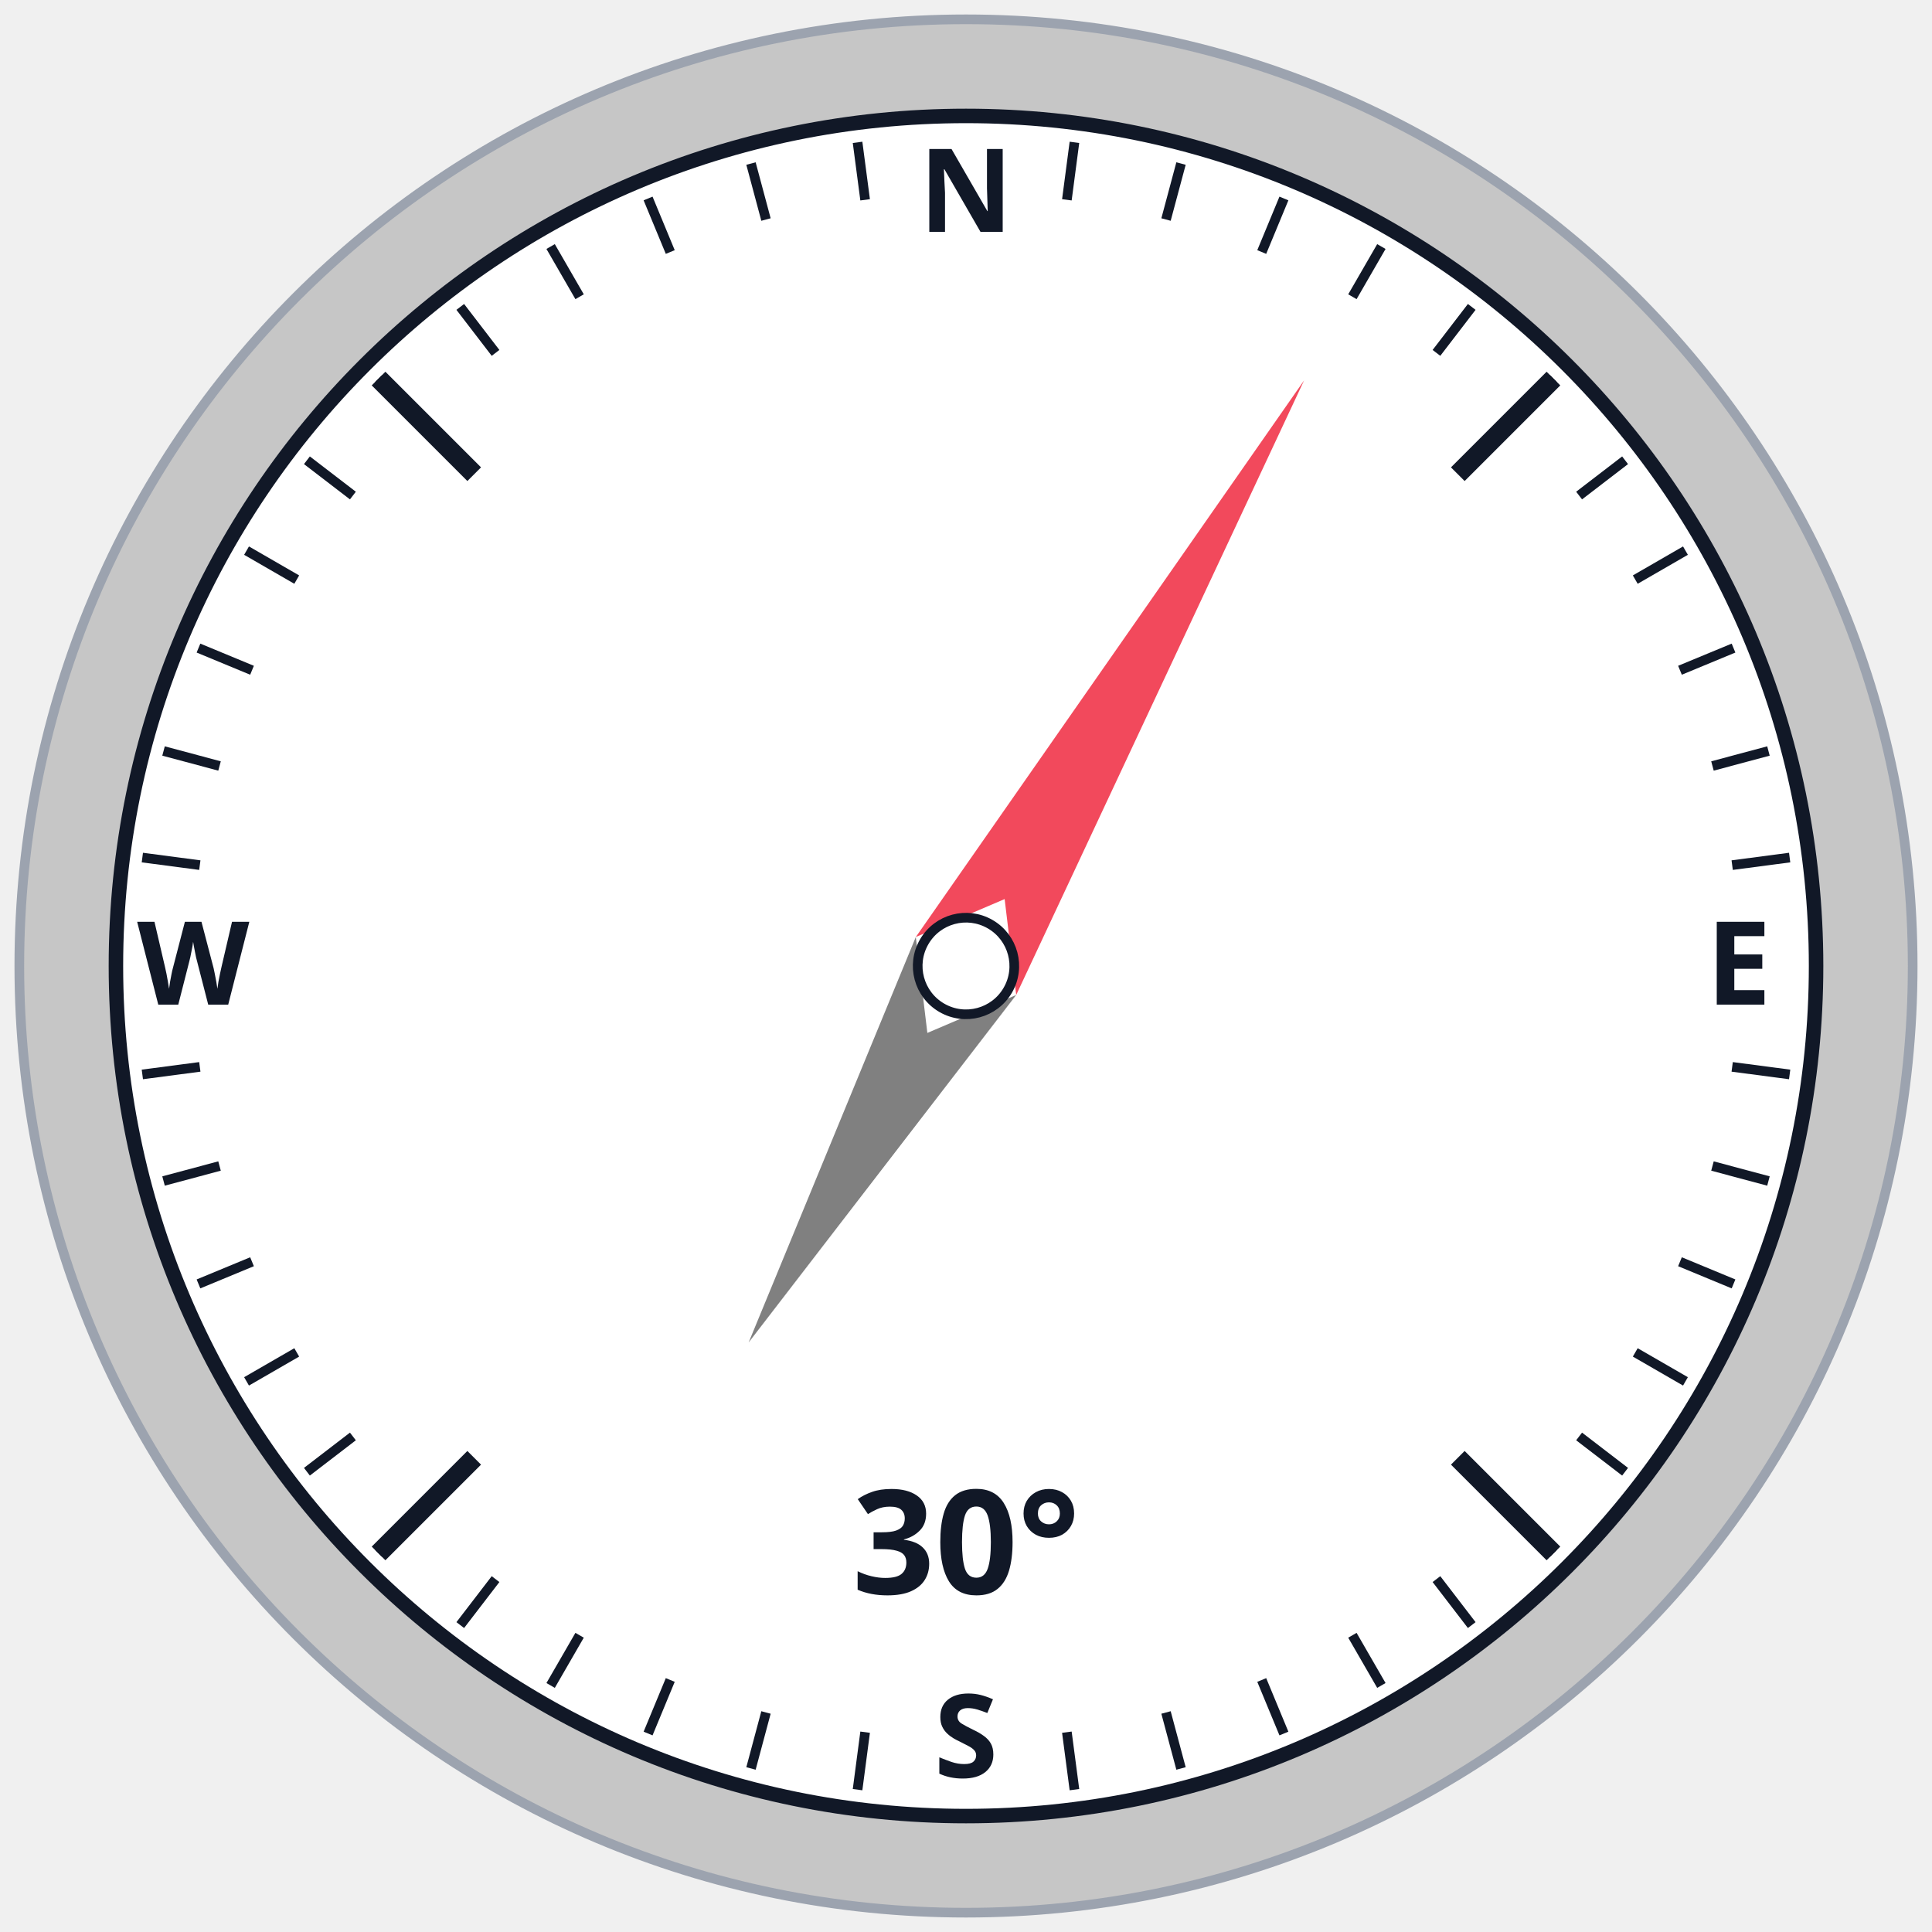
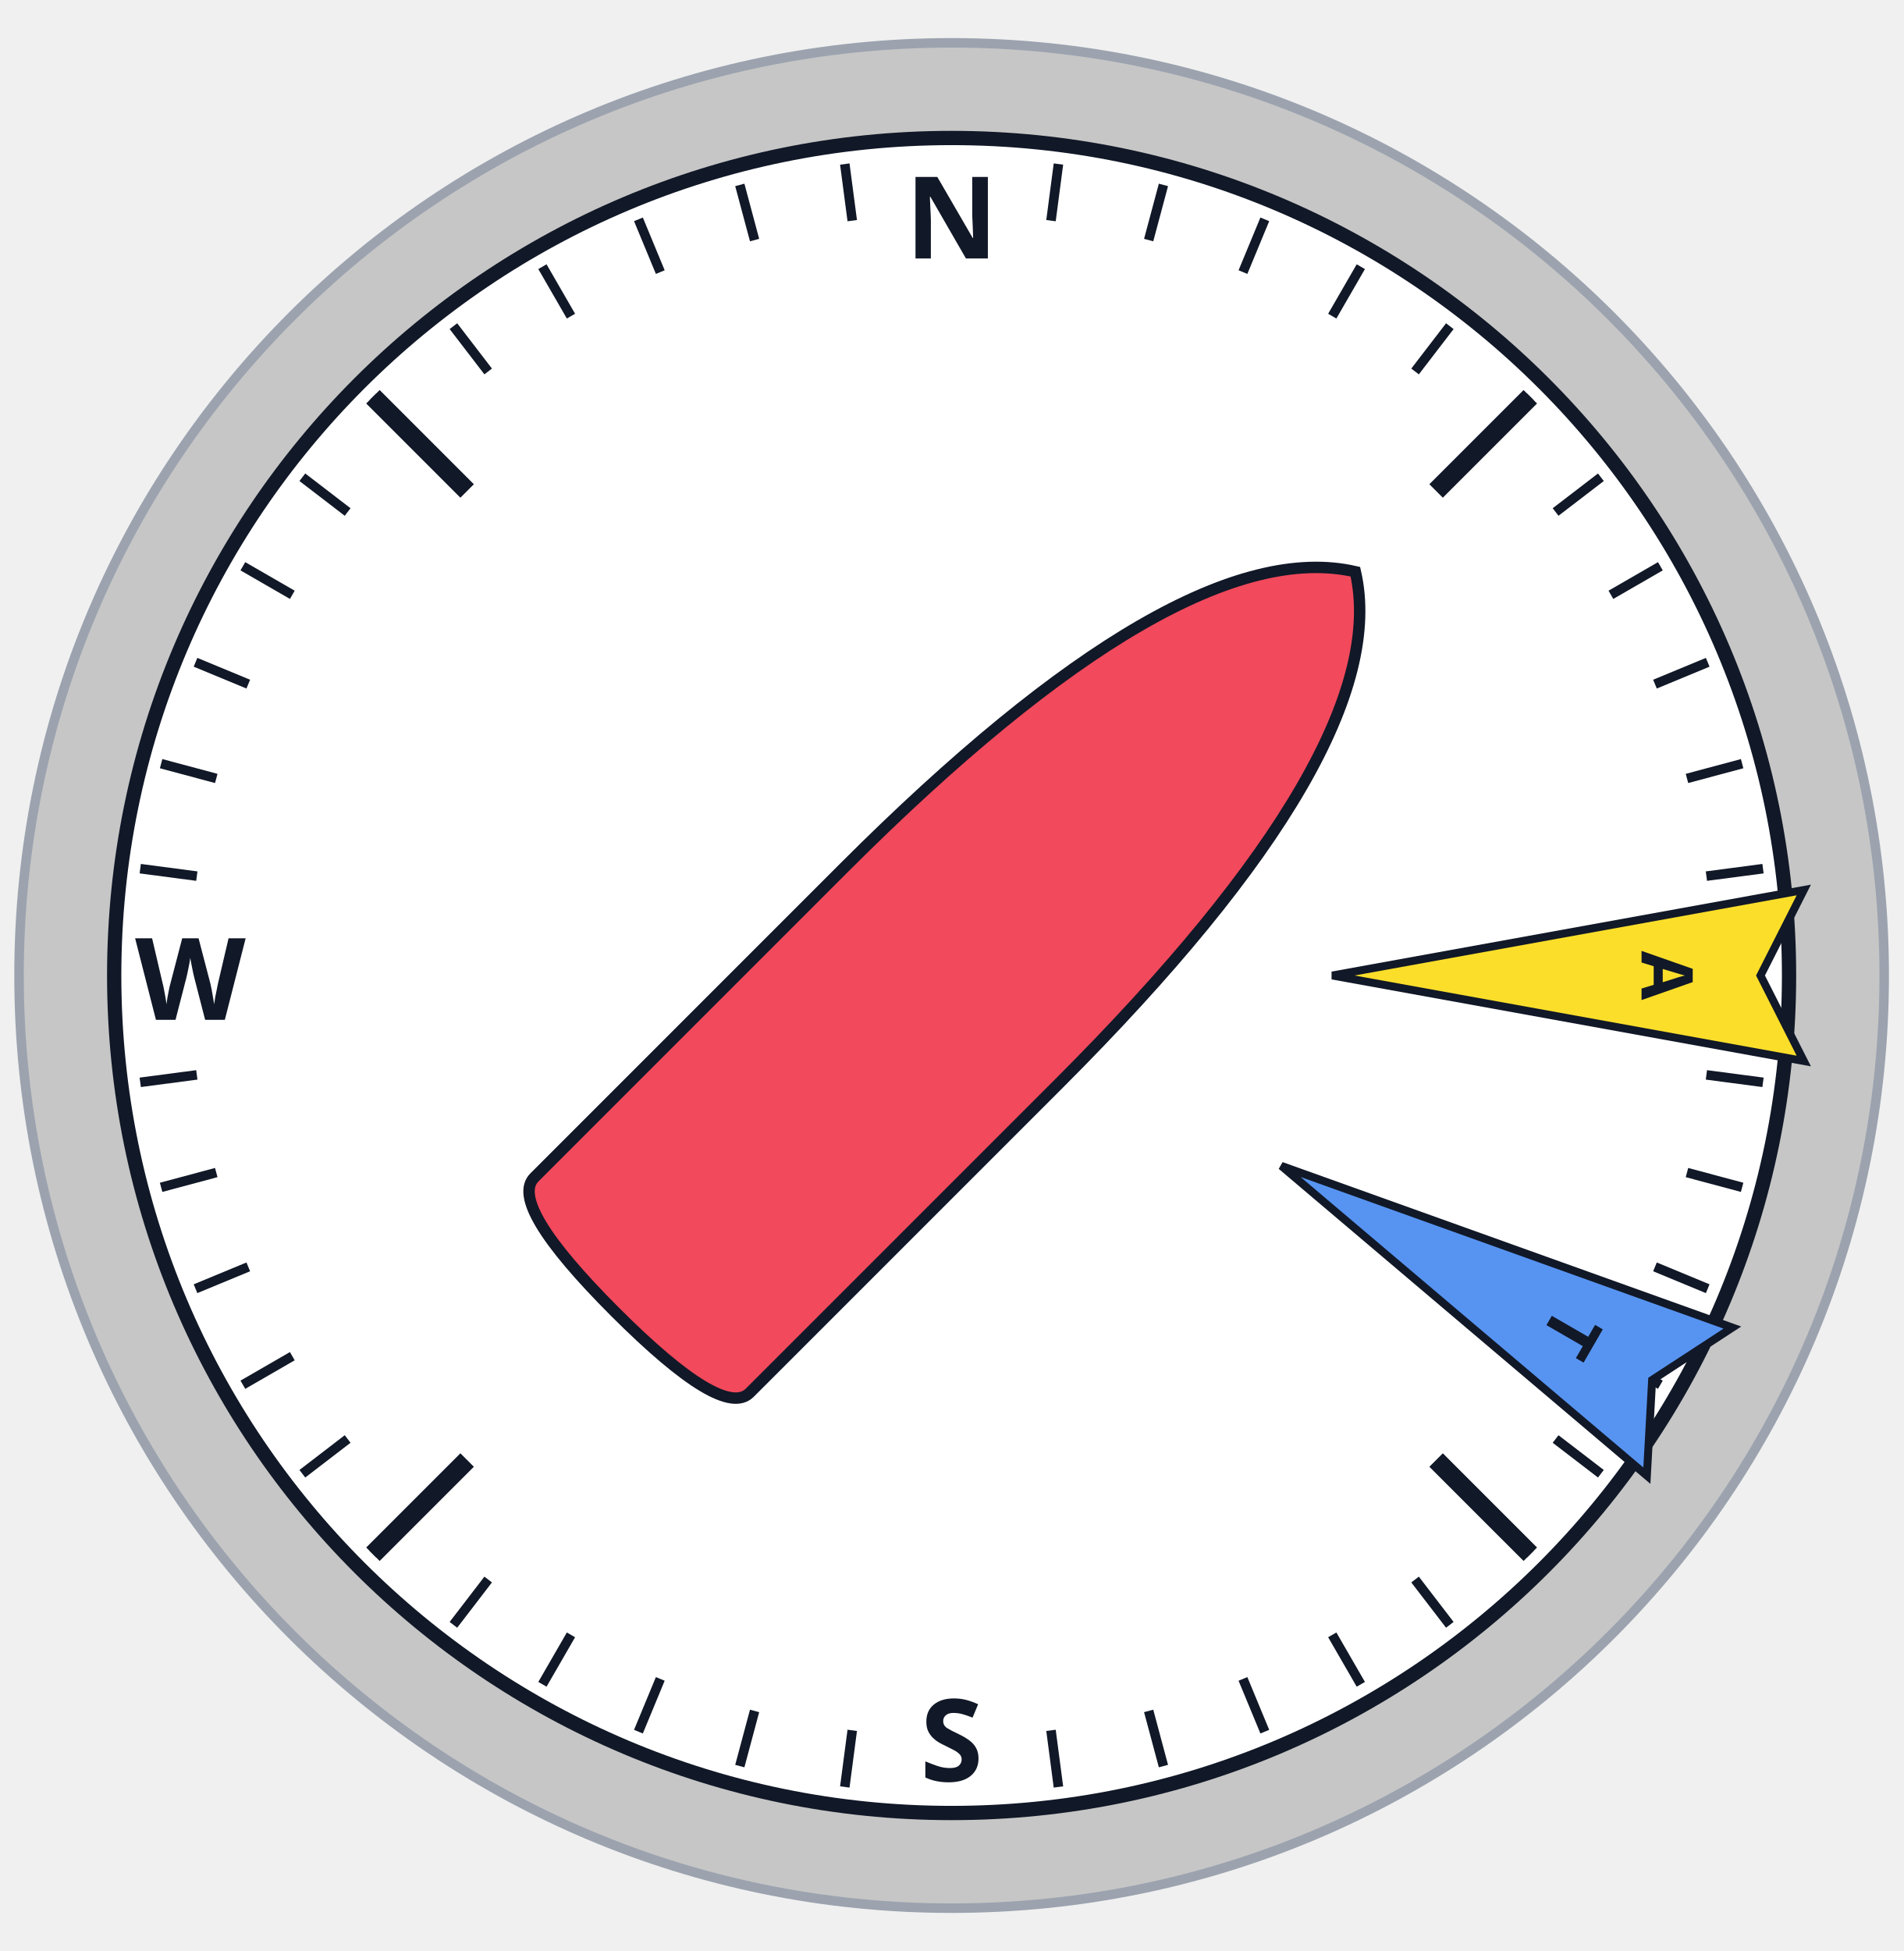
- <svg xmlns="http://www.w3.org/2000/svg" width="246" height="246" viewBox="0 0 246 246" version="1.1" id="svg54">
-   <defs id="defs54" />
-   <circle cx="123" cy="123" r="120.54" fill="#c6c6c6" stroke="#9ca3af" stroke-width="1.23" id="circle1" />
-   <circle cx="123" cy="123" r="108.24" fill="#ffffff" stroke="#111827" stroke-width="1.845" id="circle2" />
-   <g font-family="system-ui, sans-serif" font-size="14.76" fill="#111827" text-anchor="middle" font-weight="700" id="g5">
-     <text x="123" y="29.52" id="text2">N</text>
-     <text x="221.4" y="127.92" id="text3">E</text>
-     <text x="123" y="226.32" id="text4">S</text>
-     <text x="24.6" y="127.92" id="text5">W</text>
-   </g>
-   <line x1="136.807" y1="18.125" x2="135.844" y2="25.442" stroke="#111827" stroke-width="1.23" id="line5" />
-   <line x1="150.378" y1="20.824" x2="148.468" y2="27.953" stroke="#111827" stroke-width="1.23" id="line6" />
-   <line x1="163.48" y1="25.272" x2="160.656" y2="32.09" stroke="#111827" stroke-width="1.23" id="line7" />
-   <line x1="175.89" y1="31.392" x2="172.2" y2="37.783" stroke="#111827" stroke-width="1.23" id="line8" />
-   <line x1="187.395" y1="39.079" x2="182.902" y2="44.934" stroke="#111827" stroke-width="1.23" id="line9" />
-   <line x1="197.798" y1="48.202" x2="192.579" y2="53.421" stroke="#111827" stroke-width="1.23" id="line10" />
-   <line x1="206.921" y1="58.605" x2="201.066" y2="63.098" stroke="#111827" stroke-width="1.23" id="line11" />
-   <line x1="214.608" y1="70.11" x2="208.217" y2="73.8" stroke="#111827" stroke-width="1.23" id="line12" />
-   <line x1="220.728" y1="82.52" x2="213.91" y2="85.344" stroke="#111827" stroke-width="1.23" id="line13" />
-   <line x1="225.176" y1="95.622" x2="218.047" y2="97.532" stroke="#111827" stroke-width="1.23" id="line14" />
-   <line x1="227.875" y1="109.193" x2="220.558" y2="110.156" stroke="#111827" stroke-width="1.23" id="line15" />
-   <line x1="227.875" y1="136.807" x2="220.558" y2="135.844" stroke="#111827" stroke-width="1.23" id="line16" />
-   <line x1="225.176" y1="150.378" x2="218.047" y2="148.468" stroke="#111827" stroke-width="1.23" id="line17" />
-   <line x1="220.728" y1="163.48" x2="213.91" y2="160.656" stroke="#111827" stroke-width="1.23" id="line18" />
-   <line x1="214.608" y1="175.89" x2="208.217" y2="172.2" stroke="#111827" stroke-width="1.23" id="line19" />
-   <line x1="206.921" y1="187.395" x2="201.066" y2="182.902" stroke="#111827" stroke-width="1.23" id="line20" />
-   <line x1="197.798" y1="197.798" x2="192.579" y2="192.579" stroke="#111827" stroke-width="1.23" id="line21" />
-   <line x1="187.395" y1="206.921" x2="182.902" y2="201.066" stroke="#111827" stroke-width="1.23" id="line22" />
-   <line x1="175.89" y1="214.608" x2="172.2" y2="208.217" stroke="#111827" stroke-width="1.23" id="line23" />
-   <line x1="163.48" y1="220.728" x2="160.656" y2="213.91" stroke="#111827" stroke-width="1.23" id="line24" />
-   <line x1="150.378" y1="225.176" x2="148.468" y2="218.047" stroke="#111827" stroke-width="1.23" id="line25" />
-   <line x1="136.807" y1="227.875" x2="135.844" y2="220.558" stroke="#111827" stroke-width="1.23" id="line26" />
-   <line x1="109.193" y1="227.875" x2="110.156" y2="220.558" stroke="#111827" stroke-width="1.23" id="line27" />
-   <line x1="95.622" y1="225.176" x2="97.532" y2="218.047" stroke="#111827" stroke-width="1.23" id="line28" />
-   <line x1="82.52" y1="220.728" x2="85.344" y2="213.91" stroke="#111827" stroke-width="1.23" id="line29" />
-   <line x1="70.11" y1="214.608" x2="73.8" y2="208.217" stroke="#111827" stroke-width="1.23" id="line30" />
-   <line x1="58.605" y1="206.921" x2="63.098" y2="201.066" stroke="#111827" stroke-width="1.23" id="line31" />
-   <line x1="48.202" y1="197.798" x2="53.421" y2="192.579" stroke="#111827" stroke-width="1.23" id="line32" />
-   <line x1="39.079" y1="187.395" x2="44.934" y2="182.902" stroke="#111827" stroke-width="1.23" id="line33" />
-   <line x1="31.392" y1="175.89" x2="37.783" y2="172.2" stroke="#111827" stroke-width="1.23" id="line34" />
-   <line x1="25.272" y1="163.48" x2="32.09" y2="160.656" stroke="#111827" stroke-width="1.23" id="line35" />
-   <line x1="20.824" y1="150.378" x2="27.953" y2="148.468" stroke="#111827" stroke-width="1.23" id="line36" />
-   <line x1="18.125" y1="136.807" x2="25.442" y2="135.844" stroke="#111827" stroke-width="1.23" id="line37" />
-   <line x1="18.125" y1="109.193" x2="25.442" y2="110.156" stroke="#111827" stroke-width="1.23" id="line38" />
-   <line x1="20.824" y1="95.622" x2="27.953" y2="97.532" stroke="#111827" stroke-width="1.23" id="line39" />
-   <line x1="25.272" y1="82.52" x2="32.09" y2="85.344" stroke="#111827" stroke-width="1.23" id="line40" />
-   <line x1="31.392" y1="70.11" x2="37.783" y2="73.8" stroke="#111827" stroke-width="1.23" id="line41" />
-   <line x1="39.079" y1="58.605" x2="44.934" y2="63.098" stroke="#111827" stroke-width="1.23" id="line42" />
-   <line x1="48.202" y1="48.202" x2="53.421" y2="53.421" stroke="#111827" stroke-width="1.23" id="line43" />
-   <line x1="58.605" y1="39.079" x2="63.098" y2="44.934" stroke="#111827" stroke-width="1.23" id="line44" />
-   <line x1="70.11" y1="31.392" x2="73.8" y2="37.783" stroke="#111827" stroke-width="1.23" id="line45" />
-   <line x1="82.52" y1="25.272" x2="85.344" y2="32.09" stroke="#111827" stroke-width="1.23" id="line46" />
-   <line x1="95.622" y1="20.824" x2="97.532" y2="27.953" stroke="#111827" stroke-width="1.23" id="line47" />
-   <line x1="109.193" y1="18.125" x2="110.156" y2="25.442" stroke="#111827" stroke-width="1.23" id="line48" />
-   <line x1="197.798" y1="48.202" x2="185.621" y2="60.379" stroke="#111827" stroke-width="2.46" id="line49" />
-   <line x1="197.798" y1="197.798" x2="185.621" y2="185.621" stroke="#111827" stroke-width="2.46" id="line50" />
-   <line x1="48.202" y1="197.798" x2="60.379" y2="185.621" stroke="#111827" stroke-width="2.46" id="line51" />
-   <line x1="48.202" y1="48.202" x2="60.379" y2="60.379" stroke="#111827" stroke-width="2.46" id="line52" />
-   <g transform="translate(123,123) rotate(30)" style="transition: transform 0.6s ease-in-out;" id="g54">
-     <g id="g53">
-       <polygon points="0,-86.1 7.38,0 0,-9.84 -7.38,0" fill="#F2495C" id="polygon52" />
-       <polygon points="0,55.35 7.38,0 0,9.84 -7.38,0" fill="#808080" id="polygon53" />
-       <circle cx="0" cy="0" r="6.15" fill="white" stroke="#111827" stroke-width="1.23" id="circle53" />
+ <svg xmlns="http://www.w3.org/2000/svg" width="240" height="246" viewBox="0 0 240 246" preserveAspectRatio="xMidYMid meet">
+   <defs />
+   <g transform="translate(120, 123)">
+     <circle cx="0" cy="0" r="117.6" fill="#c6c6c6" stroke="#9ca3af" stroke-width="1.2" />
+     <circle cx="0" cy="0" r="105.6" fill="#ffffff" stroke="#111827" stroke-width="1.8" />
+     <g transform="rotate(45)" style="transition: transform 0.6s ease-in-out;">
+       <g transform="scale(2.4)">
+         <path d="M 0 -30 Q 8 -25 8 0 L 8 23 Q 8 25 0 25 Q -8 25 -8 23 L -8 0 Q -8 -25 0 -30 Z" fill="#F2495C" stroke="#111827" stroke-width="0.6" />
+       </g>
+     </g>
+     <g>
+       <g font-family="system-ui, sans-serif" font-size="14.4" fill="#111827" text-anchor="middle" dominant-baseline="central" font-weight="700">
+         <text x="0" y="-96">N</text>
+         <text x="96" y="-5.878304635907295e-15">E</text>
+         <text x="1.175660927181459e-14" y="96">S</text>
+         <text x="-96" y="1.7634913907721887e-14">W</text>
+       </g>
+       <line x1="13.47" y1="-102.317" x2="12.531" y2="-95.179" stroke="#111827" stroke-width="1.2" />
+       <line x1="26.71" y1="-99.684" x2="24.847" y2="-92.729" stroke="#111827" stroke-width="1.2" />
+       <line x1="39.493" y1="-95.344" x2="36.738" y2="-88.692" stroke="#111827" stroke-width="1.2" />
+       <line x1="51.6" y1="-89.374" x2="48" y2="-83.138" stroke="#111827" stroke-width="1.2" />
+       <line x1="62.824" y1="-81.874" x2="58.441" y2="-76.162" stroke="#111827" stroke-width="1.2" />
+       <line x1="72.973" y1="-72.973" x2="67.882" y2="-67.882" stroke="#111827" stroke-width="1.2" />
+       <line x1="81.874" y1="-62.824" x2="76.162" y2="-58.441" stroke="#111827" stroke-width="1.2" />
+       <line x1="89.374" y1="-51.6" x2="83.138" y2="-48" stroke="#111827" stroke-width="1.2" />
+       <line x1="95.344" y1="-39.493" x2="88.692" y2="-36.738" stroke="#111827" stroke-width="1.2" />
+       <line x1="99.684" y1="-26.71" x2="92.729" y2="-24.847" stroke="#111827" stroke-width="1.2" />
+       <line x1="102.317" y1="-13.47" x2="95.179" y2="-12.531" stroke="#111827" stroke-width="1.2" />
+       <line x1="102.317" y1="13.47" x2="95.179" y2="12.531" stroke="#111827" stroke-width="1.2" />
+       <line x1="99.684" y1="26.71" x2="92.729" y2="24.847" stroke="#111827" stroke-width="1.2" />
+       <line x1="95.344" y1="39.493" x2="88.692" y2="36.738" stroke="#111827" stroke-width="1.2" />
+       <line x1="89.374" y1="51.6" x2="83.138" y2="48" stroke="#111827" stroke-width="1.2" />
+       <line x1="81.874" y1="62.824" x2="76.162" y2="58.441" stroke="#111827" stroke-width="1.2" />
+       <line x1="72.973" y1="72.973" x2="67.882" y2="67.882" stroke="#111827" stroke-width="1.2" />
+       <line x1="62.824" y1="81.874" x2="58.441" y2="76.162" stroke="#111827" stroke-width="1.2" />
+       <line x1="51.6" y1="89.374" x2="48" y2="83.138" stroke="#111827" stroke-width="1.2" />
+       <line x1="39.493" y1="95.344" x2="36.738" y2="88.692" stroke="#111827" stroke-width="1.2" />
+       <line x1="26.71" y1="99.684" x2="24.847" y2="92.729" stroke="#111827" stroke-width="1.2" />
+       <line x1="13.47" y1="102.317" x2="12.531" y2="95.179" stroke="#111827" stroke-width="1.2" />
+       <line x1="-13.47" y1="102.317" x2="-12.531" y2="95.179" stroke="#111827" stroke-width="1.2" />
+       <line x1="-26.71" y1="99.684" x2="-24.847" y2="92.729" stroke="#111827" stroke-width="1.2" />
+       <line x1="-39.493" y1="95.344" x2="-36.738" y2="88.692" stroke="#111827" stroke-width="1.2" />
+       <line x1="-51.6" y1="89.374" x2="-48" y2="83.138" stroke="#111827" stroke-width="1.2" />
+       <line x1="-62.824" y1="81.874" x2="-58.441" y2="76.162" stroke="#111827" stroke-width="1.2" />
+       <line x1="-72.973" y1="72.973" x2="-67.882" y2="67.882" stroke="#111827" stroke-width="1.2" />
+       <line x1="-81.874" y1="62.824" x2="-76.162" y2="58.441" stroke="#111827" stroke-width="1.2" />
+       <line x1="-89.374" y1="51.6" x2="-83.138" y2="48" stroke="#111827" stroke-width="1.2" />
+       <line x1="-95.344" y1="39.493" x2="-88.692" y2="36.738" stroke="#111827" stroke-width="1.2" />
+       <line x1="-99.684" y1="26.71" x2="-92.729" y2="24.847" stroke="#111827" stroke-width="1.2" />
+       <line x1="-102.317" y1="13.47" x2="-95.179" y2="12.531" stroke="#111827" stroke-width="1.2" />
+       <line x1="-102.317" y1="-13.47" x2="-95.179" y2="-12.531" stroke="#111827" stroke-width="1.2" />
+       <line x1="-99.684" y1="-26.71" x2="-92.729" y2="-24.847" stroke="#111827" stroke-width="1.2" />
+       <line x1="-95.344" y1="-39.493" x2="-88.692" y2="-36.738" stroke="#111827" stroke-width="1.2" />
+       <line x1="-89.374" y1="-51.6" x2="-83.138" y2="-48" stroke="#111827" stroke-width="1.2" />
+       <line x1="-81.874" y1="-62.824" x2="-76.162" y2="-58.441" stroke="#111827" stroke-width="1.2" />
+       <line x1="-72.973" y1="-72.973" x2="-67.882" y2="-67.882" stroke="#111827" stroke-width="1.2" />
+       <line x1="-62.824" y1="-81.874" x2="-58.441" y2="-76.162" stroke="#111827" stroke-width="1.2" />
+       <line x1="-51.6" y1="-89.374" x2="-48" y2="-83.138" stroke="#111827" stroke-width="1.2" />
+       <line x1="-39.493" y1="-95.344" x2="-36.738" y2="-88.692" stroke="#111827" stroke-width="1.2" />
+       <line x1="-26.71" y1="-99.684" x2="-24.847" y2="-92.729" stroke="#111827" stroke-width="1.2" />
+       <line x1="-13.47" y1="-102.317" x2="-12.531" y2="-95.179" stroke="#111827" stroke-width="1.2" />
+       <line x1="72.973" y1="-72.973" x2="61.094" y2="-61.094" stroke="#111827" stroke-width="2.4" />
+       <line x1="72.973" y1="72.973" x2="61.094" y2="61.094" stroke="#111827" stroke-width="2.4" />
+       <line x1="-72.973" y1="72.973" x2="-61.094" y2="61.094" stroke="#111827" stroke-width="2.4" />
+       <line x1="-72.973" y1="-72.973" x2="-61.094" y2="-61.094" stroke="#111827" stroke-width="2.4" />
+     </g>
+     <g transform="rotate(90)" style="transition: transform 0.6s ease-in-out;">
+       <g>
+         <polygon points="0,-48 10.782,-107.46 0,-102 -10.782,-107.46" fill="#FADE2A" stroke="#111827" />
+         <text x="0" y="-87" font-family="system-ui, sans-serif" font-size="9" fill="#111827" text-anchor="middle" font-weight="600">A</text>
+       </g>
+     </g>
+     <g transform="rotate(120)" style="transition: transform 0.6s ease-in-out;">
+       <g>
+         <polygon points="0,-48 10.782,-107.46 0,-102 -10.782,-107.46" fill="#5794F2" stroke="#111827" />
+         <text x="0" y="-87" font-family="system-ui, sans-serif" font-size="9" fill="#111827" text-anchor="middle" font-weight="600">T</text>
+       </g>
    </g>
  </g>
-   <text x="123" y="202.95" font-family="system-ui, sans-serif" font-size="18.45px" fill="#111827" text-anchor="middle" font-weight="600" id="text54">30°</text>
</svg>
